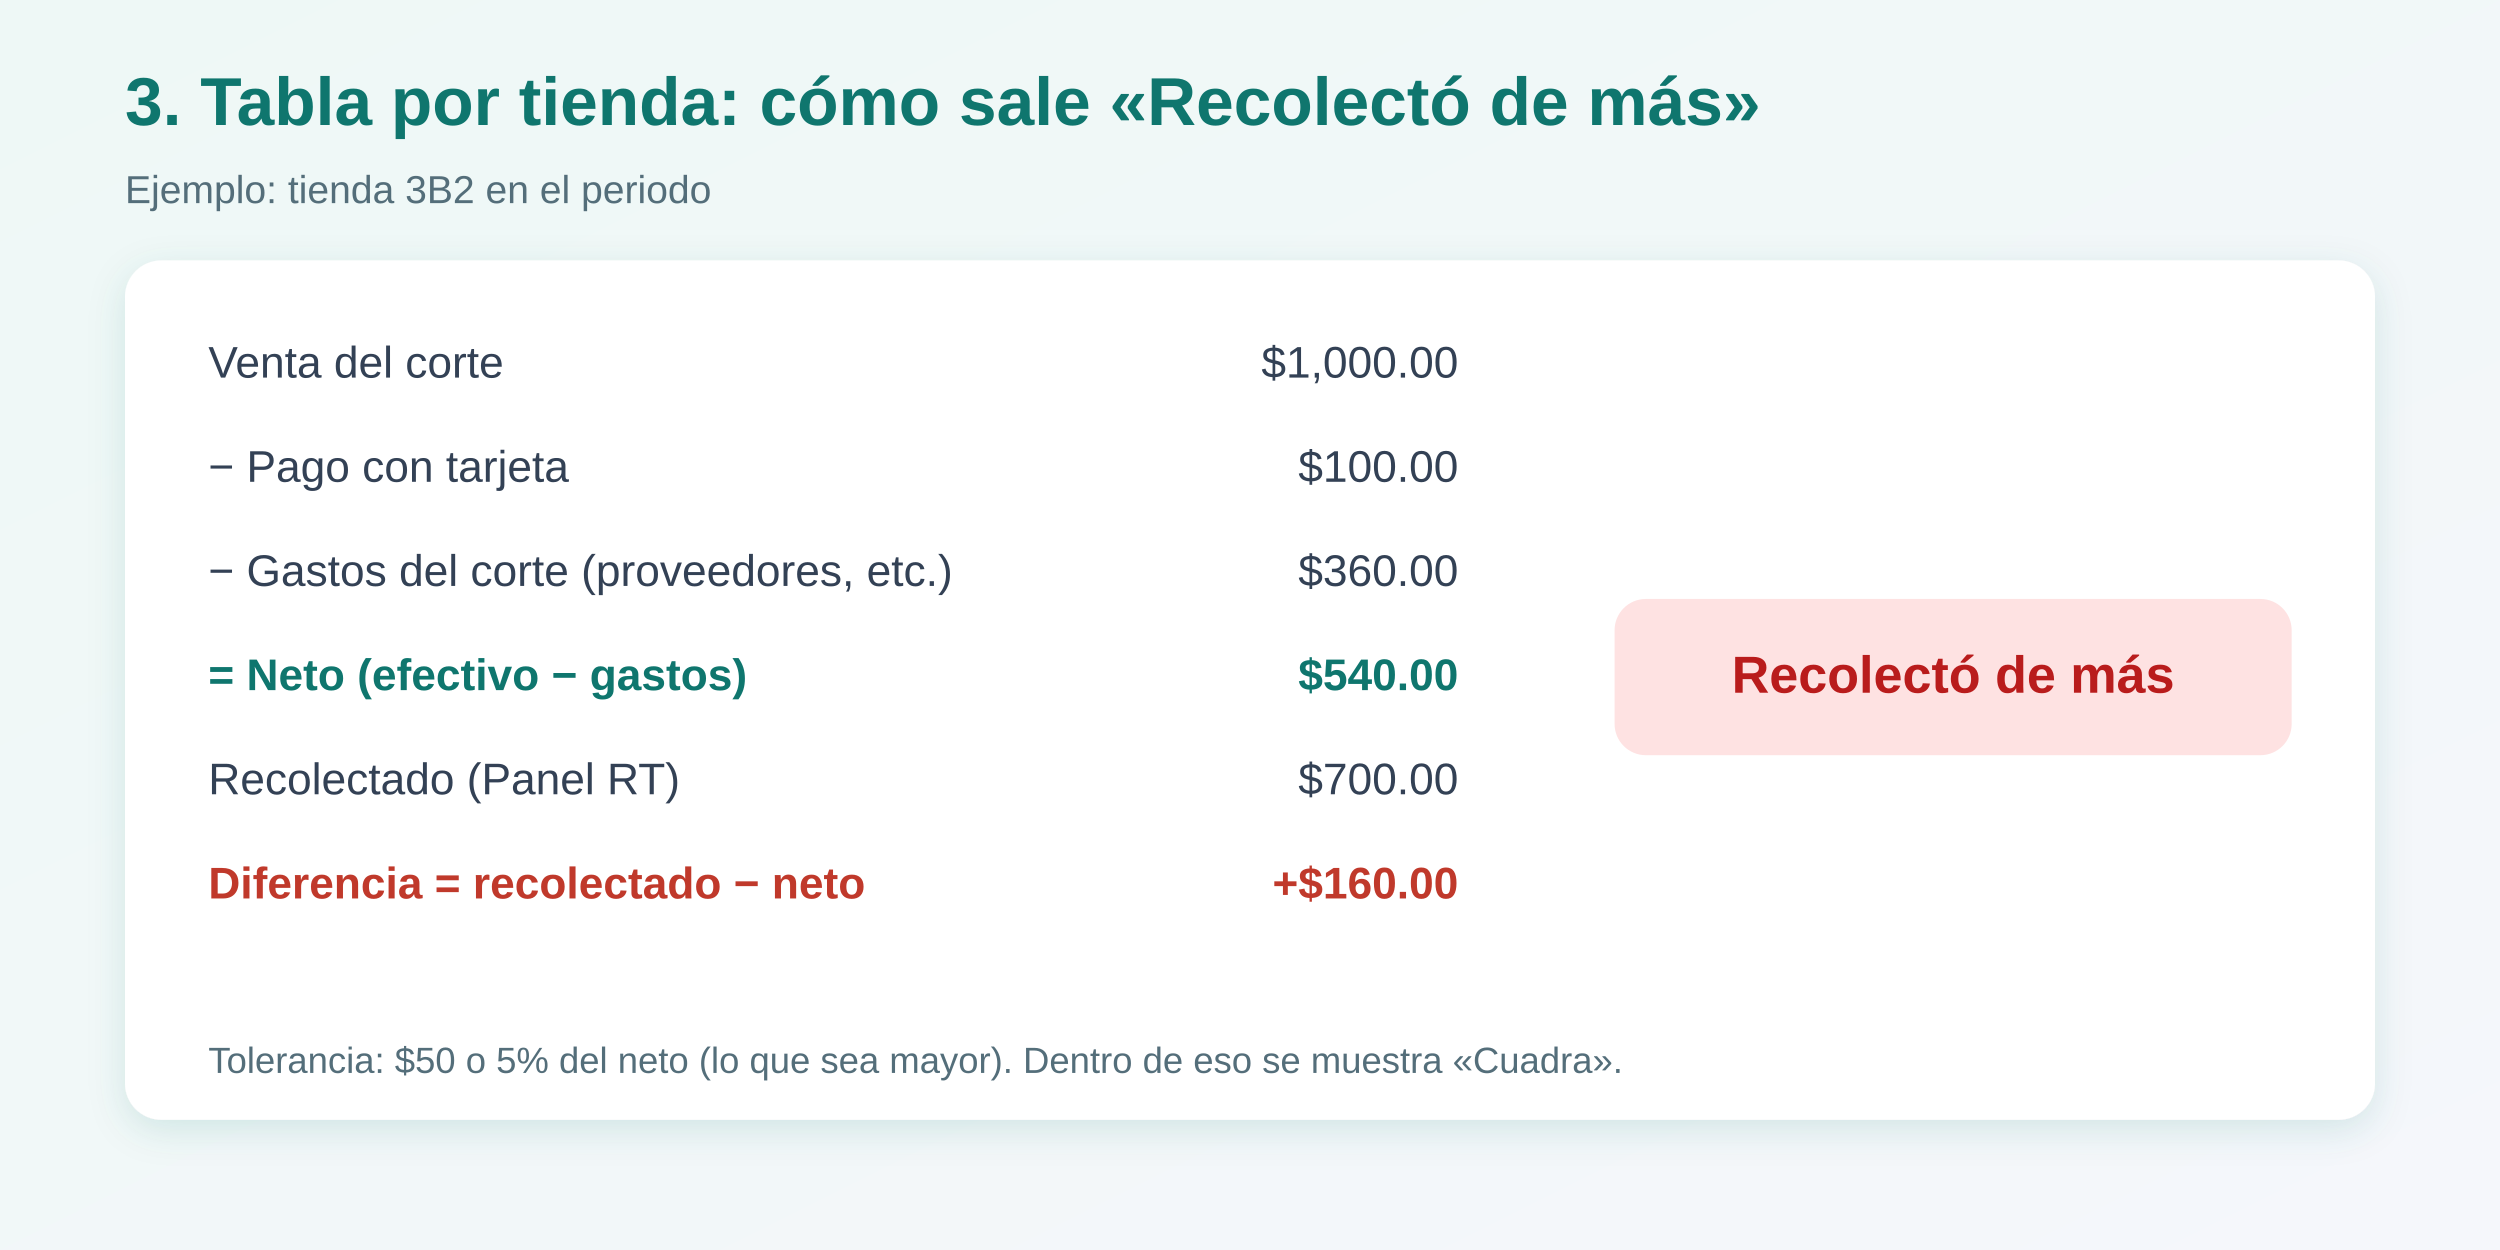
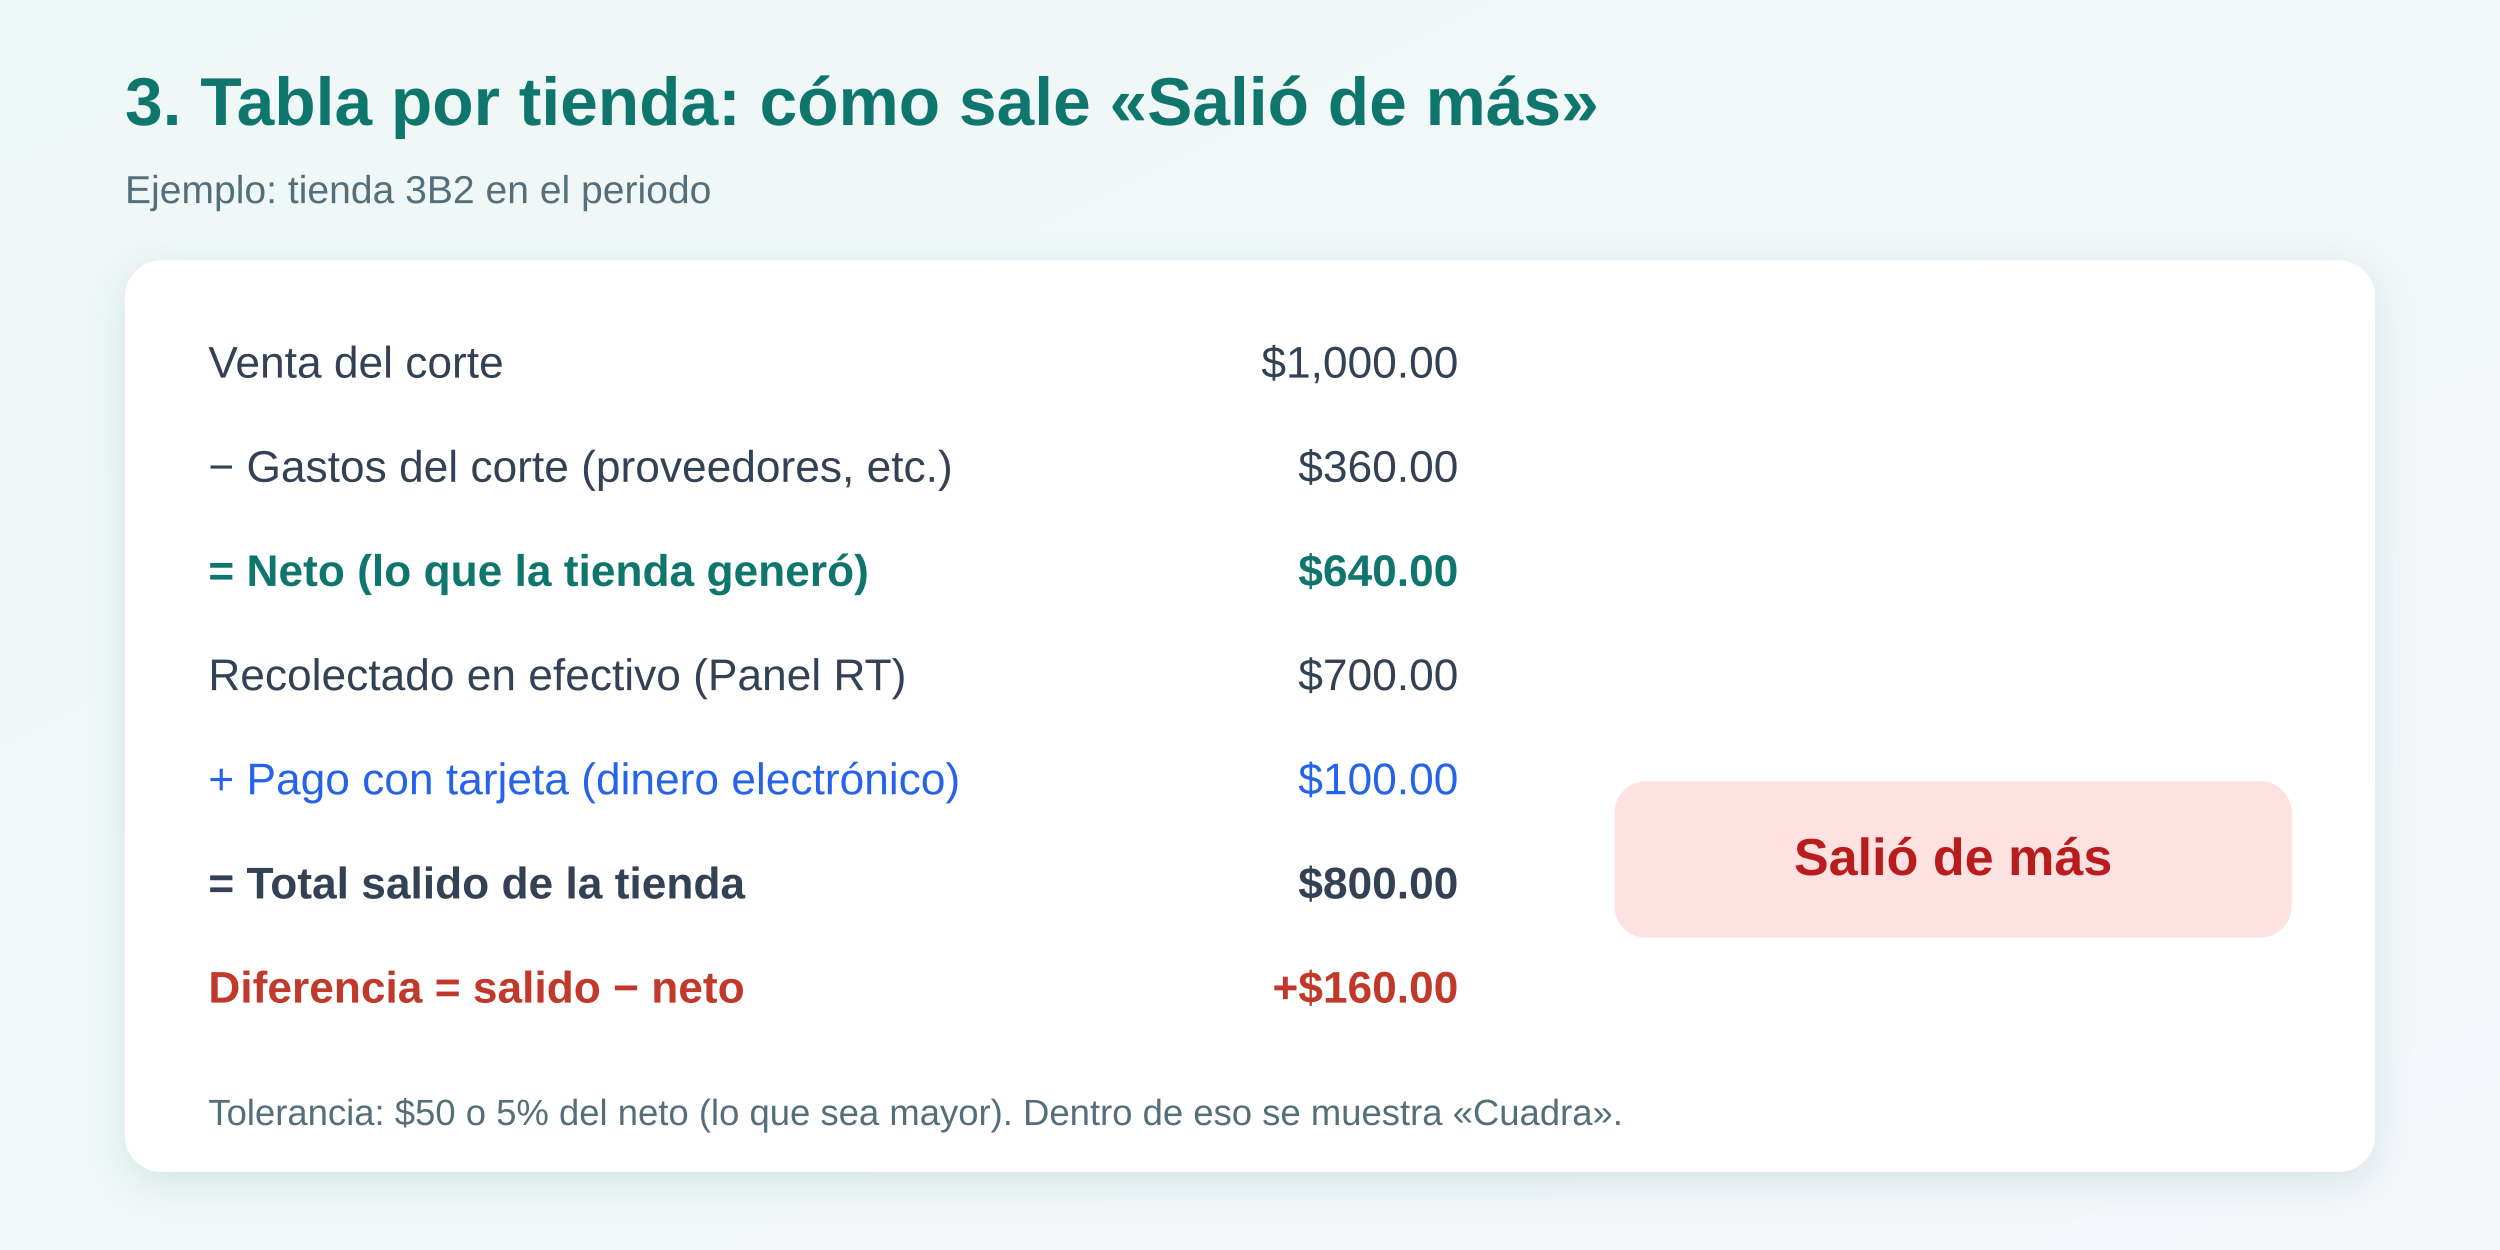
<svg xmlns="http://www.w3.org/2000/svg" width="960" height="480" viewBox="0 0 960 480" role="img">
  <defs>
    <linearGradient id="bg" x1="0" y1="0" x2="1" y2="1">
      <stop offset="0%" stop-color="#eef8f6" />
      <stop offset="100%" stop-color="#f5f7fb" />
    </linearGradient>
    <filter id="shadow" x="-8%" y="-8%" width="120%" height="120%">
      <feDropShadow dx="0" dy="4" stdDeviation="7" flood-color="#0f766e" flood-opacity="0.14" />
    </filter>
  </defs>
  <rect width="100%" height="100%" fill="url(#bg)" />
-   <text x="48" y="48" font-family="Segoe UI,Arial,sans-serif" font-size="26" font-weight="700" fill="#0f766e">3. Tabla por tienda: cómo sale «Recolectó de más»</text>
+   <text x="48" y="48" font-family="Segoe UI,Arial,sans-serif" font-size="26" font-weight="700" fill="#0f766e">3. Tabla por tienda: cómo sale «Salió de más»</text>
  <text x="48" y="78" font-family="Segoe UI,Arial,sans-serif" font-size="15" fill="#546e7a">Ejemplo: tienda 3B2 en el periodo</text>
-   <rect x="48" y="100" width="864" height="330" rx="14" fill="#fff" filter="url(#shadow)" />
+   <rect x="48" y="100" width="864" height="350" rx="14" fill="#fff" filter="url(#shadow)" />
  <text x="80" y="145" font-family="Segoe UI,Arial,sans-serif" font-size="17" font-weight="400" fill="#334155" text-anchor="start">Venta del corte</text>
  <text x="560" y="145" font-family="Segoe UI,Arial,sans-serif" font-size="17" font-weight="400" fill="#334155" text-anchor="end">$1,000.00</text>
-   <text x="80" y="185" font-family="Segoe UI,Arial,sans-serif" font-size="17" font-weight="400" fill="#334155" text-anchor="start">− Pago con tarjeta</text>
-   <text x="560" y="185" font-family="Segoe UI,Arial,sans-serif" font-size="17" font-weight="400" fill="#334155" text-anchor="end">$100.00</text>
-   <text x="80" y="225" font-family="Segoe UI,Arial,sans-serif" font-size="17" font-weight="400" fill="#334155" text-anchor="start">− Gastos del corte (proveedores, etc.)</text>
-   <text x="560" y="225" font-family="Segoe UI,Arial,sans-serif" font-size="17" font-weight="400" fill="#334155" text-anchor="end">$360.00</text>
-   <text x="80" y="265" font-family="Segoe UI,Arial,sans-serif" font-size="17" font-weight="700" fill="#0f766e" text-anchor="start">= Neto (efectivo − gastos)</text>
-   <text x="560" y="265" font-family="Segoe UI,Arial,sans-serif" font-size="17" font-weight="700" fill="#0f766e" text-anchor="end">$540.00</text>
-   <text x="80" y="305" font-family="Segoe UI,Arial,sans-serif" font-size="17" font-weight="400" fill="#334155" text-anchor="start">Recolectado (Panel RT)</text>
-   <text x="560" y="305" font-family="Segoe UI,Arial,sans-serif" font-size="17" font-weight="400" fill="#334155" text-anchor="end">$700.00</text>
-   <text x="80" y="345" font-family="Segoe UI,Arial,sans-serif" font-size="17" font-weight="700" fill="#c0392b" text-anchor="start">Diferencia = recolectado − neto</text>
-   <text x="560" y="345" font-family="Segoe UI,Arial,sans-serif" font-size="17" font-weight="700" fill="#c0392b" text-anchor="end">+$160.00</text>
-   <rect x="620" y="230" width="260" height="60" rx="12" fill="#fee2e2" />
-   <text x="750" y="266" font-family="Segoe UI,Arial,sans-serif" font-size="20" font-weight="800" fill="#b91c1c" text-anchor="middle">Recolectó de más</text>
-   <text x="80" y="412" font-family="Segoe UI,Arial,sans-serif" font-size="14" font-weight="400" fill="#546e7a" text-anchor="start">Tolerancia: $50 o 5% del neto (lo que sea mayor). Dentro de eso se muestra «Cuadra».</text>
+   <text x="80" y="185" font-family="Segoe UI,Arial,sans-serif" font-size="17" font-weight="400" fill="#334155" text-anchor="start">− Gastos del corte (proveedores, etc.)</text>
+   <text x="560" y="185" font-family="Segoe UI,Arial,sans-serif" font-size="17" font-weight="400" fill="#334155" text-anchor="end">$360.00</text>
+   <text x="80" y="225" font-family="Segoe UI,Arial,sans-serif" font-size="17" font-weight="700" fill="#0f766e" text-anchor="start">= Neto (lo que la tienda generó)</text>
+   <text x="560" y="225" font-family="Segoe UI,Arial,sans-serif" font-size="17" font-weight="700" fill="#0f766e" text-anchor="end">$640.00</text>
+   <text x="80" y="265" font-family="Segoe UI,Arial,sans-serif" font-size="17" font-weight="400" fill="#334155" text-anchor="start">Recolectado en efectivo (Panel RT)</text>
+   <text x="560" y="265" font-family="Segoe UI,Arial,sans-serif" font-size="17" font-weight="400" fill="#334155" text-anchor="end">$700.00</text>
+   <text x="80" y="305" font-family="Segoe UI,Arial,sans-serif" font-size="17" font-weight="400" fill="#2563eb" text-anchor="start">+ Pago con tarjeta (dinero electrónico)</text>
+   <text x="560" y="305" font-family="Segoe UI,Arial,sans-serif" font-size="17" font-weight="400" fill="#2563eb" text-anchor="end">$100.00</text>
+   <text x="80" y="345" font-family="Segoe UI,Arial,sans-serif" font-size="17" font-weight="700" fill="#334155" text-anchor="start">= Total salido de la tienda</text>
+   <text x="560" y="345" font-family="Segoe UI,Arial,sans-serif" font-size="17" font-weight="700" fill="#334155" text-anchor="end">$800.00</text>
+   <text x="80" y="385" font-family="Segoe UI,Arial,sans-serif" font-size="17" font-weight="700" fill="#c0392b" text-anchor="start">Diferencia = salido − neto</text>
+   <text x="560" y="385" font-family="Segoe UI,Arial,sans-serif" font-size="17" font-weight="700" fill="#c0392b" text-anchor="end">+$160.00</text>
+   <rect x="620" y="300" width="260" height="60" rx="12" fill="#fee2e2" />
+   <text x="750" y="336" font-family="Segoe UI,Arial,sans-serif" font-size="20" font-weight="800" fill="#b91c1c" text-anchor="middle">Salió de más</text>
+   <text x="80" y="432" font-family="Segoe UI,Arial,sans-serif" font-size="14" font-weight="400" fill="#546e7a" text-anchor="start">Tolerancia: $50 o 5% del neto (lo que sea mayor). Dentro de eso se muestra «Cuadra».</text>
</svg>
